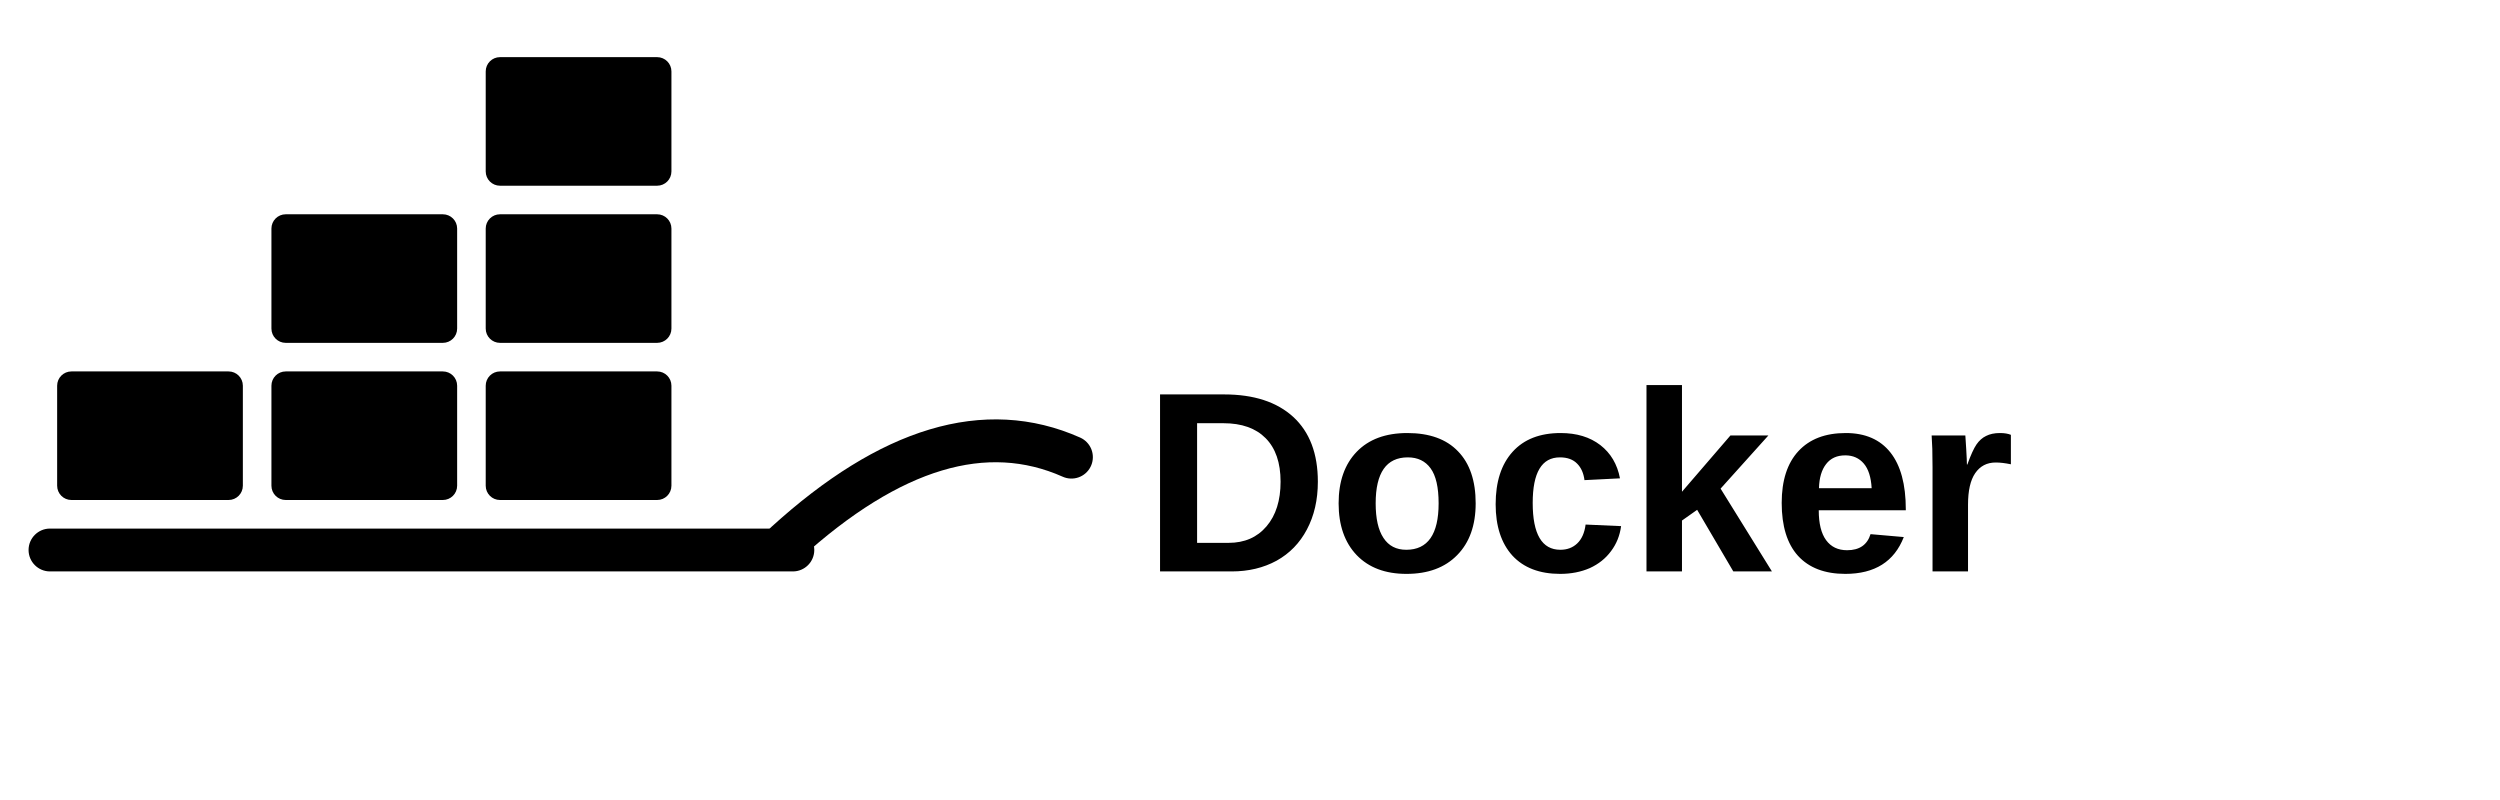
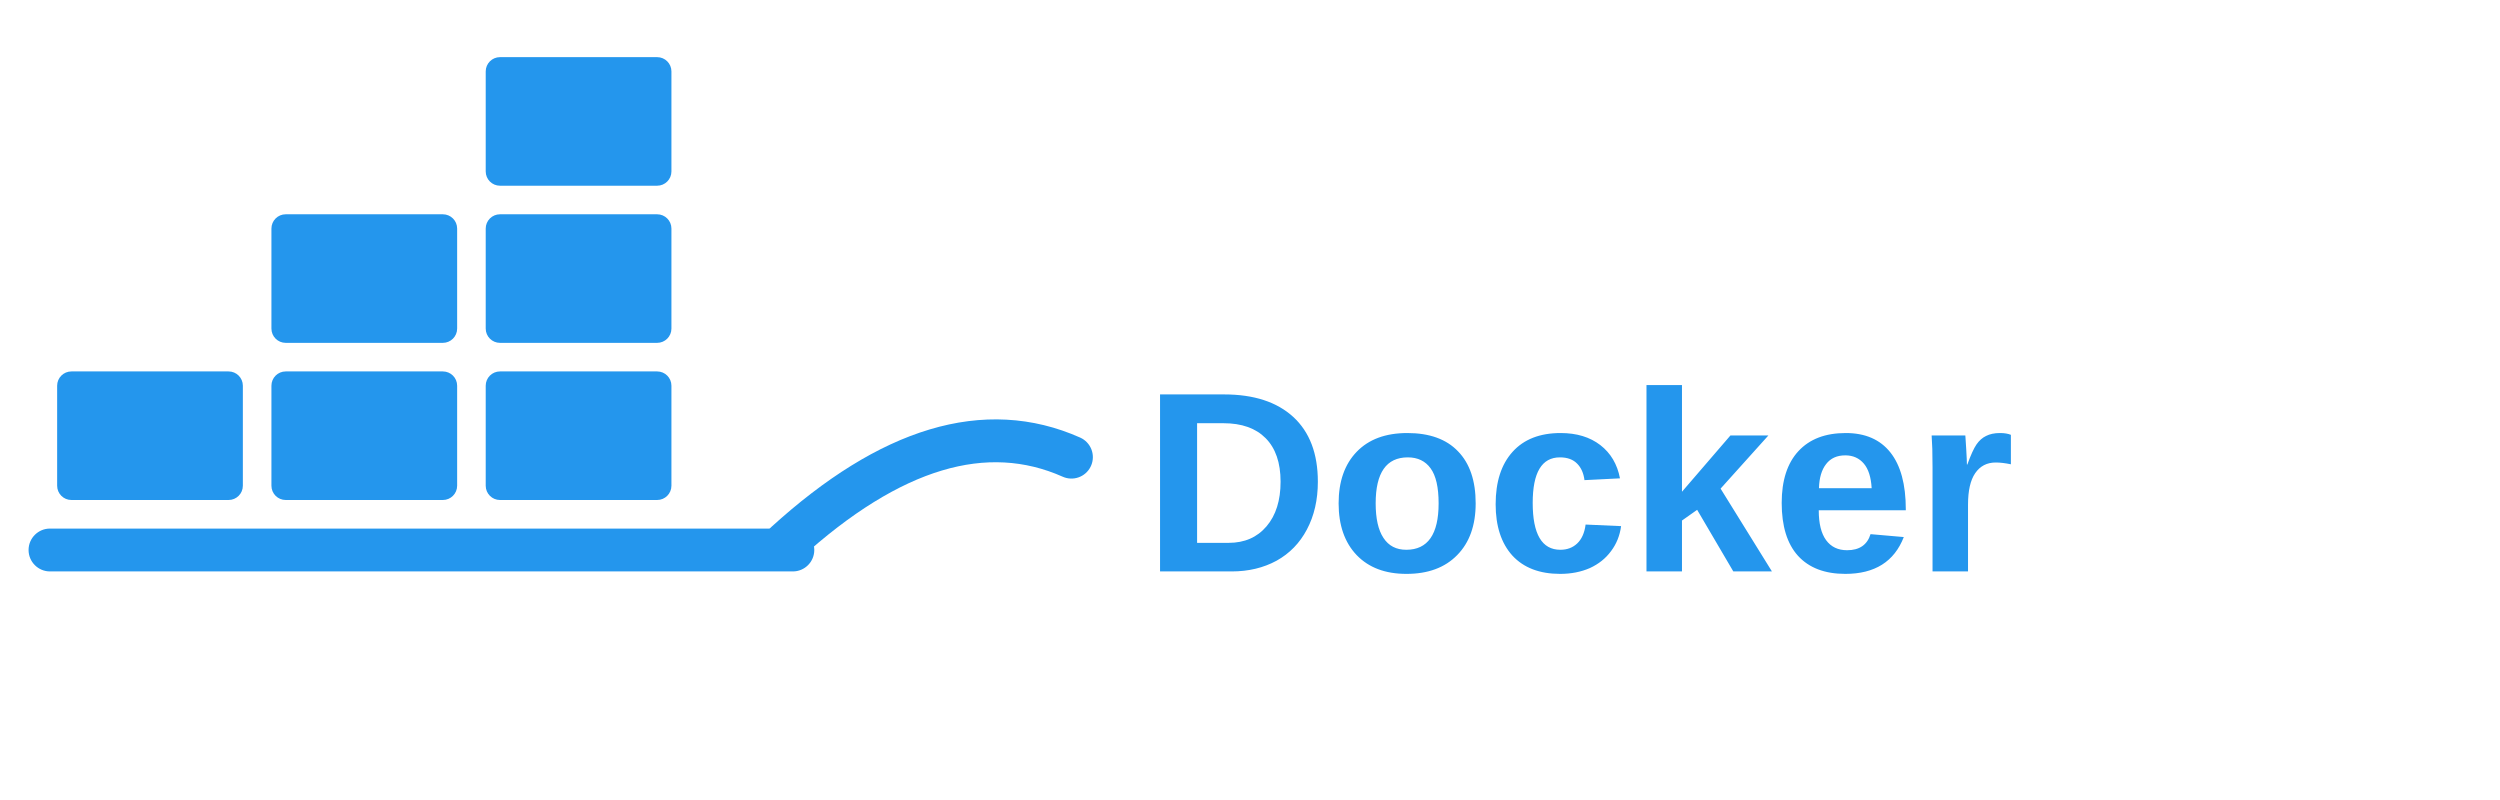
- <svg xmlns="http://www.w3.org/2000/svg" viewBox="0 0 175 56" fill="none">
-   <rect x="4" y="26" width="13" height="9" rx="1" fill="#000" />
-   <rect x="19" y="26" width="13" height="9" rx="1" fill="#000" />
-   <rect x="34" y="26" width="13" height="9" rx="1" fill="#000" />
-   <rect x="19" y="15" width="13" height="9" rx="1" fill="#000" />
-   <rect x="34" y="15" width="13" height="9" rx="1" fill="#000" />
-   <rect x="34" y="4" width="13" height="9" rx="1" fill="#000" />
-   <rect x="2" y="37" width="55" height="3" rx="1.5" fill="#000" />
-   <path d="M55 38 Q66 28 75 32" stroke="#000" stroke-width="3" stroke-linecap="round" fill="none" />
-   <text x="80" y="40" font-family="Arial Black, Arial, sans-serif" font-weight="900" font-size="18" fill="#000">Docker</text>
+ <svg xmlns="http://www.w3.org/2000/svg" viewBox="0 0 175 56" fill="#2496ED">
+   <rect x="4" y="26" width="13" height="9" rx="1" fill="#2496ED" />
+   <rect x="19" y="26" width="13" height="9" rx="1" fill="#2496ED" />
+   <rect x="34" y="26" width="13" height="9" rx="1" fill="#2496ED" />
+   <rect x="19" y="15" width="13" height="9" rx="1" fill="#2496ED" />
+   <rect x="34" y="15" width="13" height="9" rx="1" fill="#2496ED" />
+   <rect x="34" y="4" width="13" height="9" rx="1" fill="#2496ED" />
+   <rect x="2" y="37" width="55" height="3" rx="1.5" fill="#2496ED" />
+   <path d="M55 38 Q66 28 75 32" stroke="#2496ED" stroke-width="3" stroke-linecap="round" fill="none" />
+   <text x="80" y="40" font-family="Arial Black, Arial, sans-serif" font-weight="900" font-size="18" fill="#2496ED">Docker</text>
</svg>
